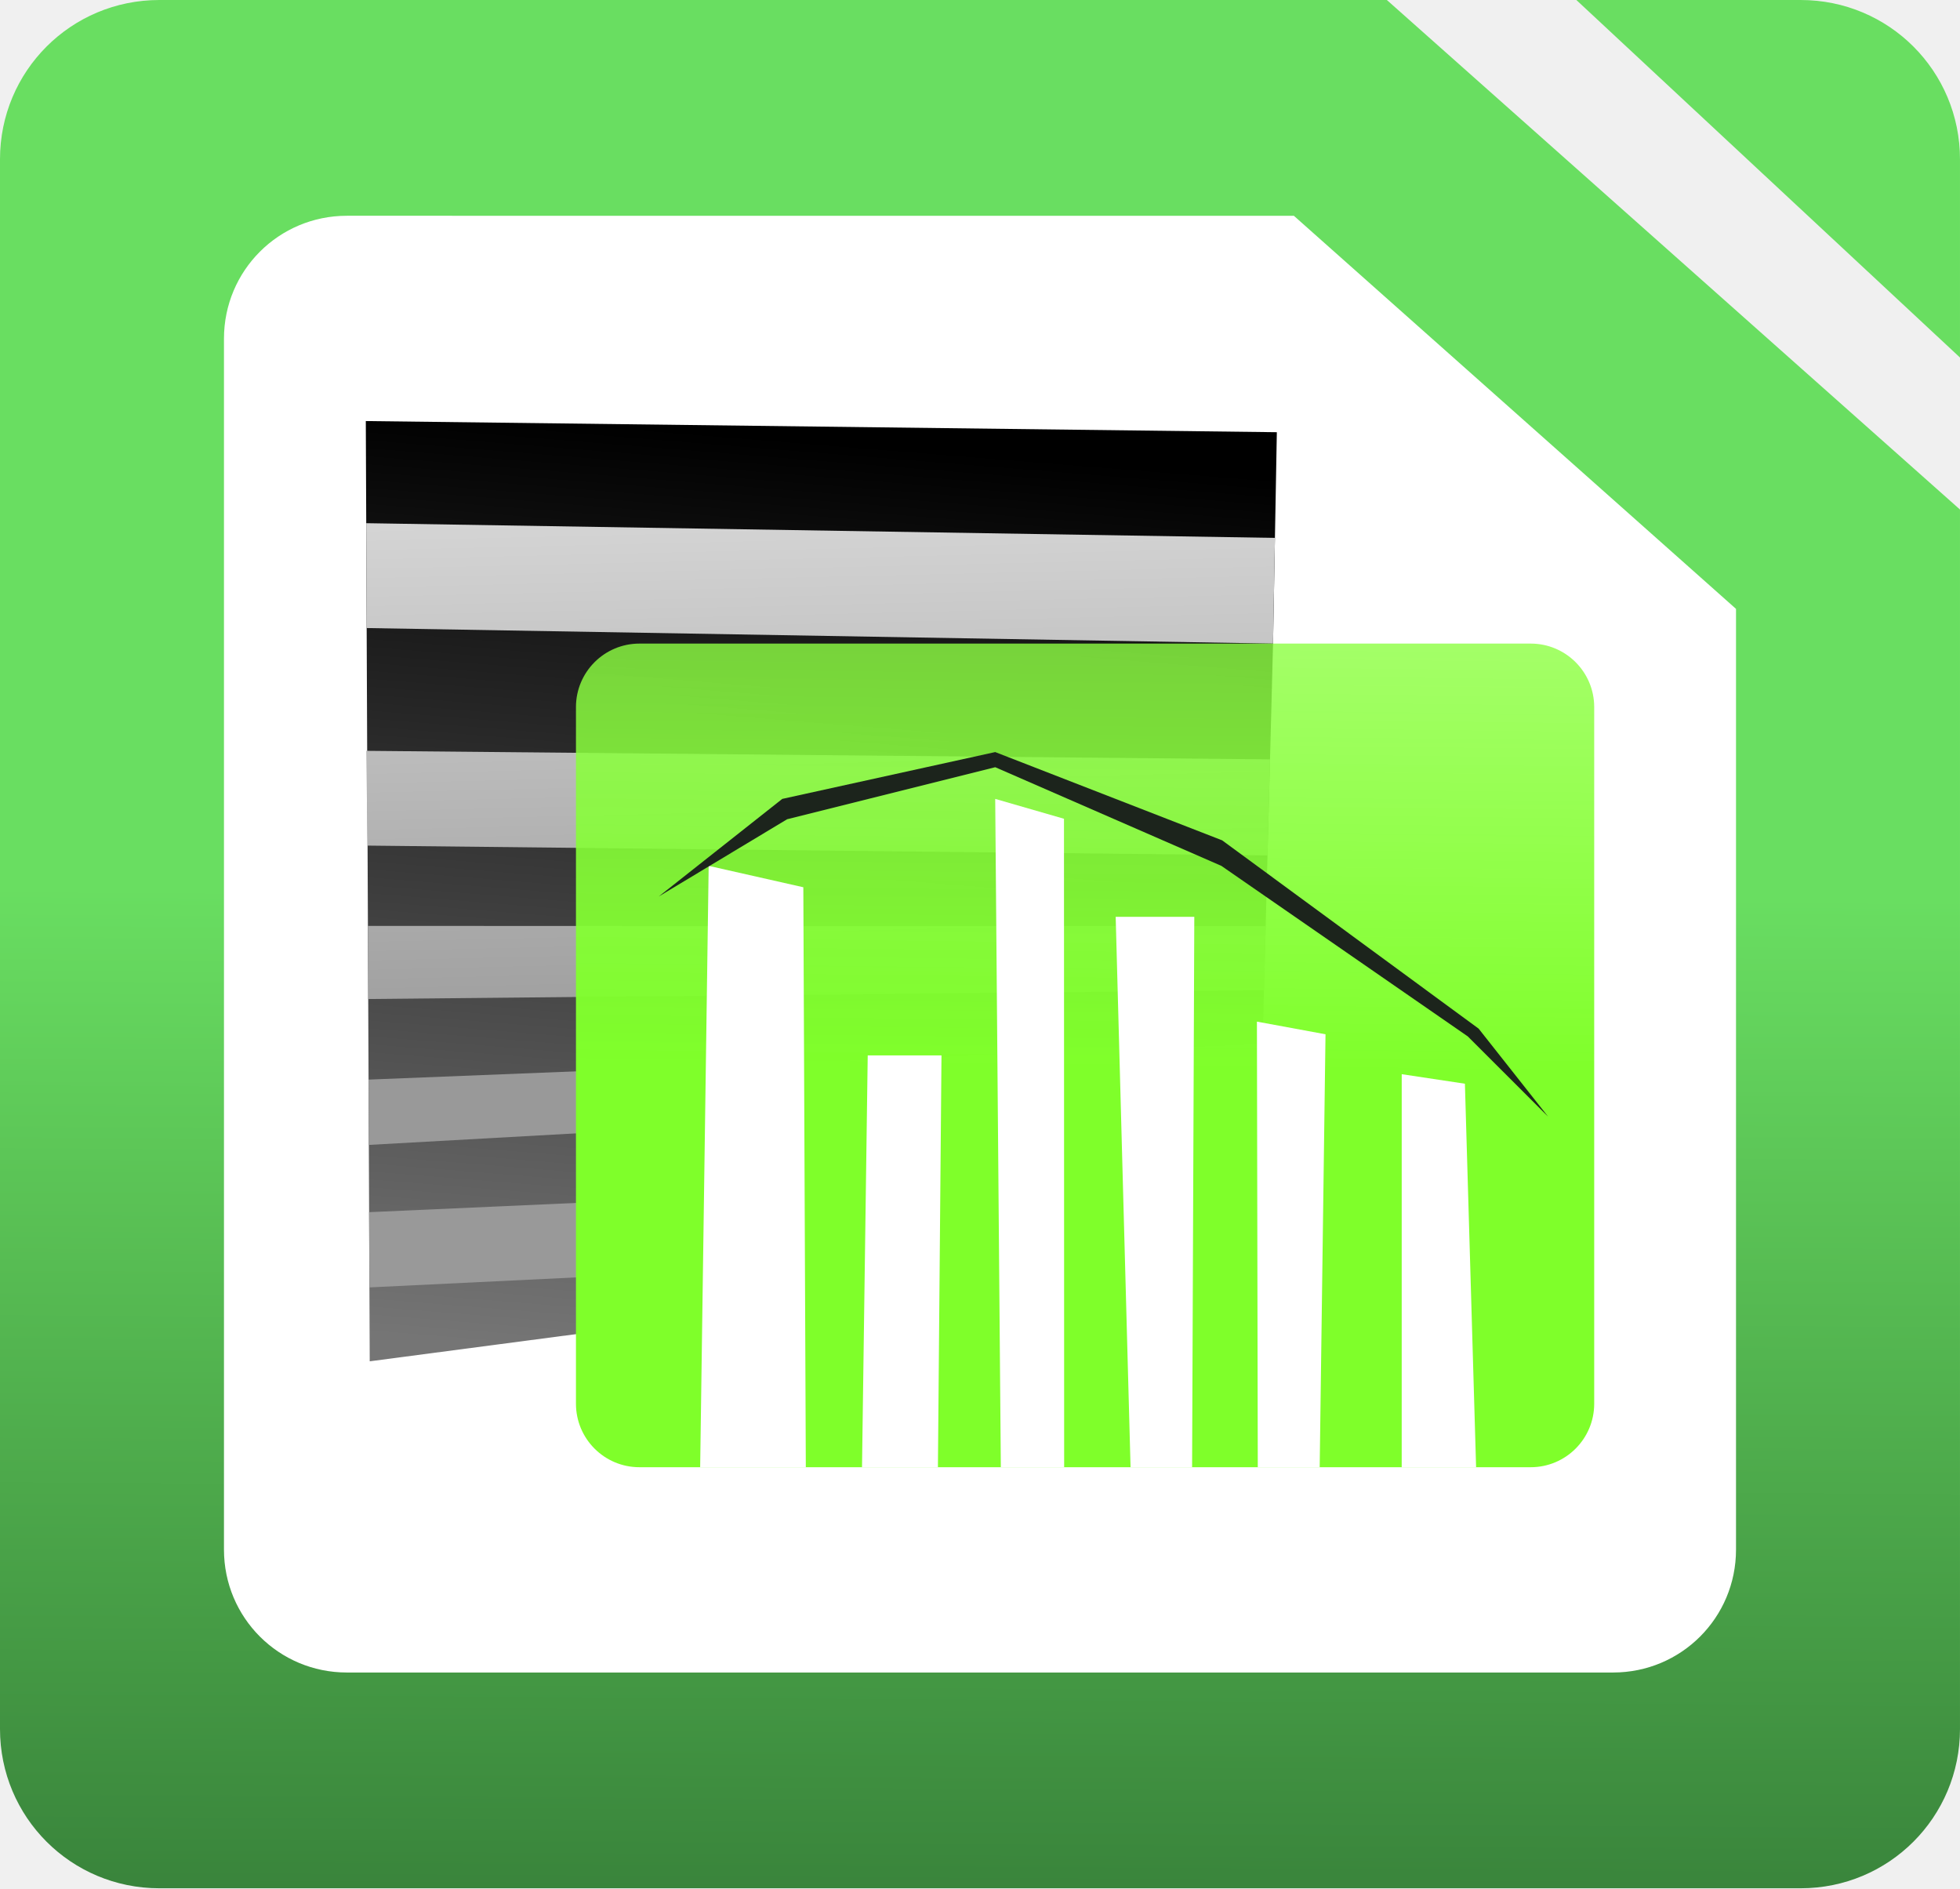
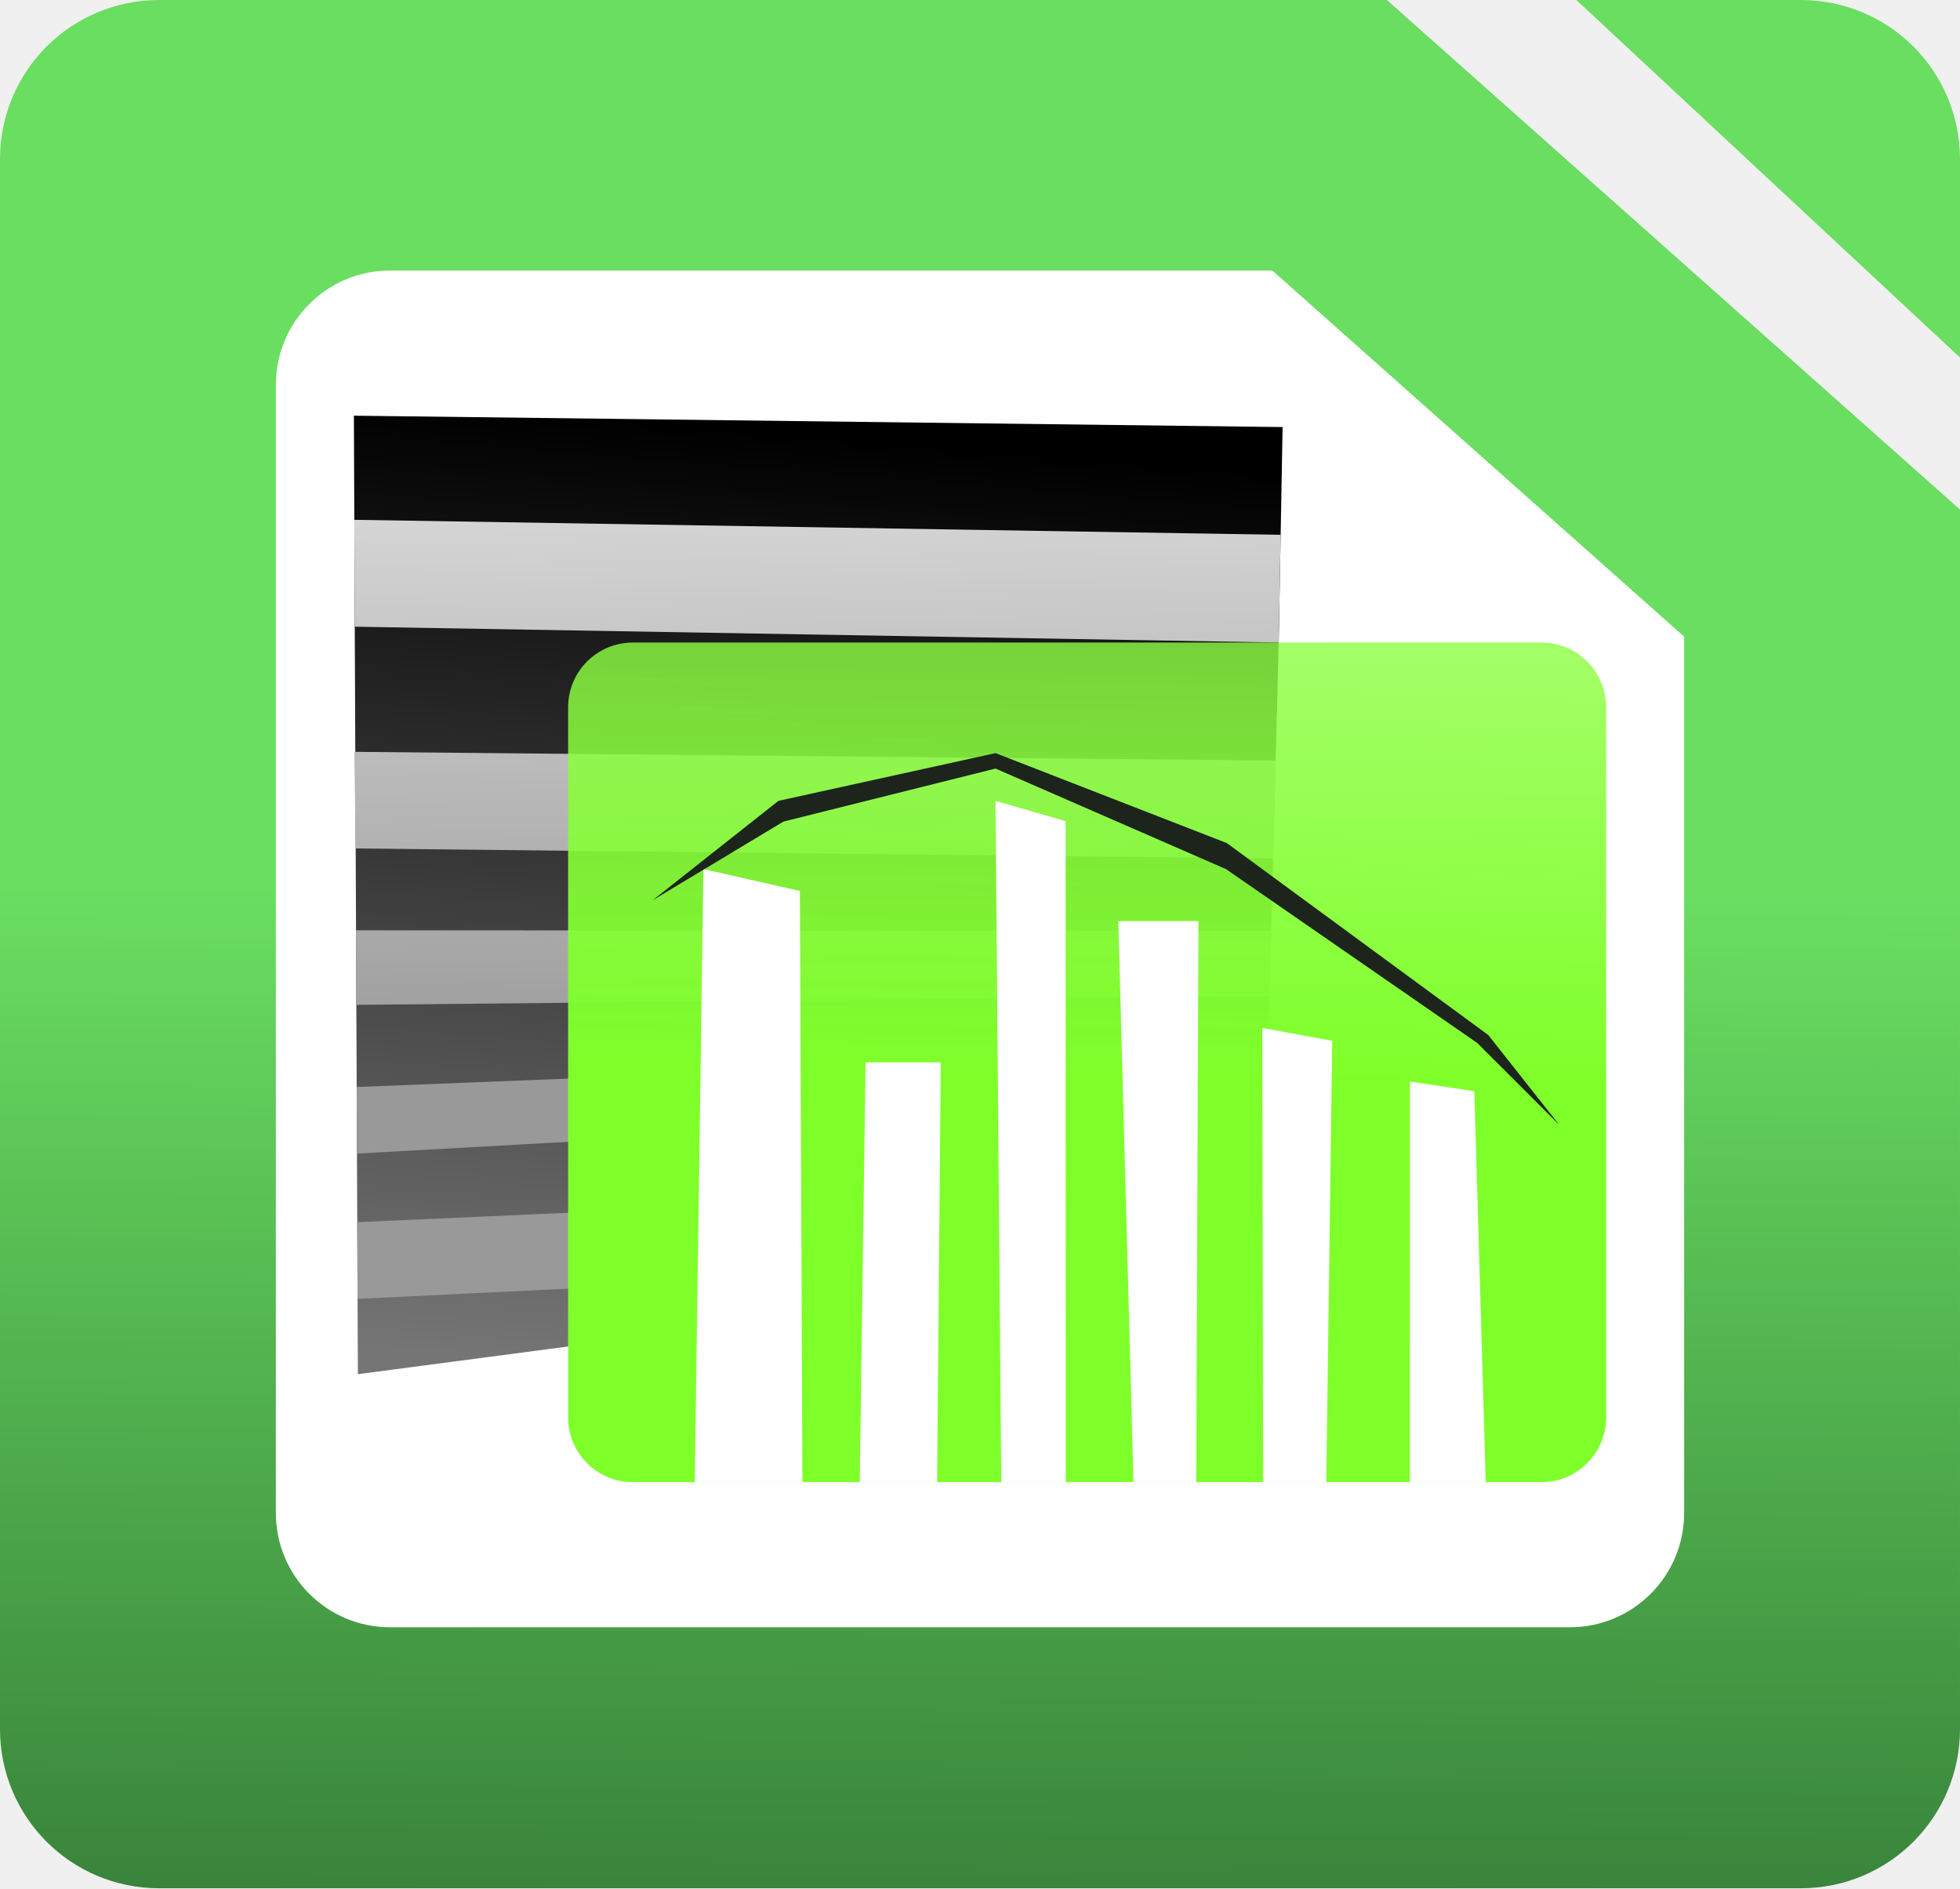
- <svg xmlns="http://www.w3.org/2000/svg" xmlns:xlink="http://www.w3.org/1999/xlink" width="102.441mm" height="98.675mm" viewBox="0 0 102.441 98.675" version="1.1" id="svg5">
+ <svg xmlns="http://www.w3.org/2000/svg" xmlns:xlink="http://www.w3.org/1999/xlink" width="142.572mm" height="137.33mm" viewBox="0 0 142.572 137.33" version="1.1" id="svg5" xml:space="preserve">
  <defs id="defs2">
    <linearGradient id="linearGradient8762">
      <stop style="stop-color:#999999;stop-opacity:1;" offset="0" id="stop8758" />
      <stop style="stop-color:#dfdfdf;stop-opacity:1;" offset="1" id="stop8760" />
    </linearGradient>
    <linearGradient id="linearGradient8753">
      <stop style="stop-color:#757575;stop-opacity:1;" offset="0" id="stop8749" />
      <stop style="stop-color:#000000;stop-opacity:1;" offset="1" id="stop8751" />
    </linearGradient>
    <linearGradient id="linearGradient8681">
      <stop style="stop-color:#7fff2a;stop-opacity:1;" offset="0" id="stop8677" />
      <stop style="stop-color:#99ff57;stop-opacity:0.65;" offset="1" id="stop8679" />
    </linearGradient>
    <linearGradient id="linearGradient1363">
      <stop style="stop-color:#69de61;stop-opacity:1;" offset="0" id="stop1359" />
      <stop style="stop-color:#307334;stop-opacity:1;" offset="1" id="stop1361" />
    </linearGradient>
-     <linearGradient xlink:href="#linearGradient1363" id="linearGradient1365" x1="96.295" y1="176.517" x2="95.857" y2="247.99" gradientUnits="userSpaceOnUse" />
+     <linearGradient xlink:href="#linearGradient1363" id="linearGradient1365" x1="96.295" y1="176.517" x2="95.857" y2="247.99" gradientUnits="userSpaceOnUse" gradientTransform="matrix(1.391746,0,0,1.391746,-60.07811,-70.49612)" />
    <linearGradient xlink:href="#linearGradient8681" id="linearGradient8683" x1="149.304" y1="188.589" x2="149.828" y2="143.347" gradientUnits="userSpaceOnUse" />
    <linearGradient xlink:href="#linearGradient8753" id="linearGradient8755" x1="134.549" y1="204.975" x2="138.901" y2="150.953" gradientUnits="userSpaceOnUse" />
    <linearGradient xlink:href="#linearGradient8762" id="linearGradient8764" x1="136.072" y1="189.116" x2="135.182" y2="150.953" gradientUnits="userSpaceOnUse" />
+     <linearGradient id="linearGradient1926">
+       <stop style="stop-color:#ffffff;stop-opacity:1;" offset="0" id="stop1922" />
+       <stop style="stop-color:#dadada;stop-opacity:1;" offset="1" id="stop1924" />
+     </linearGradient>
+     <linearGradient xlink:href="#linearGradient1926" id="linearGradient1928" x1="145.996" y1="131.114" x2="145.748" y2="236.619" gradientUnits="userSpaceOnUse" />
  </defs>
-   <g id="layer1" transform="translate(-53.77966,-84.15094)">
+   <g id="layer1" transform="translate(-33.71427,-64.82325)">
    <g id="g24763" transform="matrix(0.8706727,0,0,0.8706727,-28.52615,-23.19246)">
-       <path id="rect234" style="fill:url(#linearGradient1365);fill-opacity:1;stroke-width:0.265" d="m 104.095,123.288 c -5.298,0 -9.564,4.265 -9.564,9.563 v 94.204 c 0,5.298 4.266,9.564 9.564,9.564 h 98.529 c 5.298,0 9.564,-4.266 9.564,-9.564 v -73.185 l -34.404,-30.582 z m 85.065,0 23.028,21.458 v -11.895 c 0,-5.298 -4.266,-9.563 -9.564,-9.563 z" />
-       <path id="path1297" style="fill:#ffffff;stroke-width:0.204" d="m 115.354,136.238 c -4.087,0 -7.378,3.29 -7.378,7.378 v 72.675 c 0,4.087 3.291,7.378 7.378,7.378 h 76.011 c 4.087,0 7.378,-3.291 7.378,-7.378 v -56.459 l -26.541,-23.593 z" />
-       <g id="g8562" transform="matrix(1.025973,0,0,1.025973,-13.67595,-6.314058)">
-         <g id="g8544">
+       <g id="g24763-7" transform="translate(5.9987144e-5,2.1681034e-4)" style="display:none">
+         <g id="g435" style="opacity:0.521;fill:#333333" transform="matrix(1.393787,0,0,1.393787,-60.39116,-70.86338)">
+           <rect style="fill:#333333;fill-opacity:1;stroke-width:0.265" id="rect433" width="117.657" height="113.332" x="94.531" y="123.288" ry="9.564" />
+         </g>
+         <rect style="fill:url(#linearGradient1928);fill-opacity:1;stroke-width:0.265" id="rect234-9" width="117.657" height="113.332" x="94.531" y="123.288" ry="9.564" />
+       </g>
+       <path id="rect234" style="display:inline;fill:url(#linearGradient1365);fill-opacity:1;stroke-width:0.369" d="m 84.796,101.089 c -7.374,0 -13.311,5.936 -13.311,13.31 v 131.108 c 0,7.374 5.937,13.311 13.311,13.311 H 221.923 c 7.374,0 13.311,-5.937 13.311,-13.311 V 143.652 l -47.882,-42.563 z m 118.389,0 32.049,29.864 V 114.399 c 0,-7.374 -5.937,-13.31 -13.311,-13.31 z" />
+       <path id="path1297" style="fill:#ffffff;stroke-width:0.265" d="m 104.095,123.687 c -5.298,0 -9.564,4.265 -9.564,9.563 v 94.204 c 0,5.298 4.266,9.564 9.564,9.564 h 98.529 c 5.298,0 9.564,-4.266 9.564,-9.564 V 154.27 L 177.784,123.687 Z" />
+       <g id="g8562" transform="matrix(1.121594,0,0,1.121594,-41.24653,-13.05471)">
+         <g id="g8544" transform="matrix(1.297788,0,0,1.297788,-37.78063,-63.17642)">
          <path style="fill:url(#linearGradient8755);fill-opacity:1;stroke-width:0.304" d="m 127.1,205.956 -0.229,-55.004 53.304,0.653 -0.222,12.365 -0.918,35.148 z" id="path8292" />
-           <path id="path8457" style="fill:url(#linearGradient8764);fill-opacity:1;stroke-width:0.304" d="M 126.896 156.927 L 126.921 163.061 L 179.953 163.97 L 180.064 157.788 L 126.896 156.927 z M 126.896 170.244 L 126.974 175.788 L 179.629 176.361 L 179.776 170.743 L 126.896 170.244 z M 126.994 180.485 L 127.012 184.763 L 179.423 184.245 L 179.521 180.505 L 126.994 180.485 z M 179.341 187.392 L 127.031 189.477 L 127.047 193.297 L 179.263 190.388 L 179.341 187.392 z M 179.145 194.907 L 127.063 197.232 L 127.082 201.633 L 179.035 199.118 L 179.145 194.907 z " />
+           <path id="path8457" style="fill:url(#linearGradient8764);fill-opacity:1;stroke-width:0.304" d="m 126.896,156.927 0.025,6.134 53.032,0.909 0.11,-6.182 z m 0,13.316 0.079,5.544 52.655,0.573 0.147,-5.618 z m 0.098,10.242 0.018,4.278 52.411,-0.518 0.098,-3.74 z m 52.347,6.907 -52.31,2.085 0.016,3.82 52.216,-2.909 z m -0.196,7.515 -52.082,2.326 0.018,4.401 51.953,-2.515 z" />
        </g>
-         <g id="g8521" style="display:inline">
-           <rect style="fill:url(#linearGradient8683);stroke-width:0.437;fill-opacity:1" id="rect4974" width="59.577" height="48.182" x="139.167" y="163.97" rx="3.715" />
-           <path id="path5342" style="display:inline;fill:#ffffff;fill-opacity:1;stroke-width:0.304" d="M 163.697 173.056 L 164.026 212.152 L 167.731 212.152 L 167.721 174.218 L 163.697 173.056 z M 146.932 176.973 L 146.434 212.152 L 152.616 212.152 L 152.47 178.224 L 146.932 176.973 z M 170.746 179.954 L 171.616 212.152 L 175.217 212.152 L 175.346 179.954 L 170.746 179.954 z M 179.01 186.085 L 179.06 212.152 L 182.682 212.152 L 183.023 186.825 L 179.01 186.085 z M 156.238 188.061 L 155.904 212.152 L 160.345 212.152 L 160.554 188.061 L 156.238 188.061 z M 187.482 189.16 L 187.481 212.152 L 191.834 212.152 L 191.179 189.717 L 187.482 189.16 z " />
+         <g id="g8521" style="display:inline" transform="matrix(1.297788,0,0,1.297788,-37.78063,-63.17642)">
+           <rect style="fill:url(#linearGradient8683);fill-opacity:1;stroke-width:0.437" id="rect4974" width="59.577" height="48.182" x="139.167" y="163.97" rx="3.715" />
+           <path id="path5342" style="display:inline;fill:#ffffff;fill-opacity:1;stroke-width:0.304" d="m 163.697,173.056 0.33,39.096 h 3.705 l -0.01,-37.934 z m -16.765,3.917 -0.498,35.179 h 6.181 l -0.146,-33.928 z m 23.814,2.98 0.871,32.199 h 3.601 l 0.128,-32.199 z m 8.264,6.131 0.05,26.068 h 3.623 l 0.34,-25.327 z m -22.771,1.977 -0.334,24.091 h 4.441 l 0.209,-24.091 z m 31.244,1.099 -5.8e-4,22.992 h 4.353 l -0.655,-22.435 z" />
          <path style="fill:#1c241c;fill-opacity:1;stroke-width:0.304" d="m 144.015,178.762 7.223,-5.706 12.459,-2.74 13.279,5.164 15.005,11.014 4.068,5.151 -4.701,-4.695 -14.419,-9.977 -13.231,-5.771 -12.176,3.044 z" id="path7456" />
        </g>
      </g>
    </g>
  </g>
</svg>
